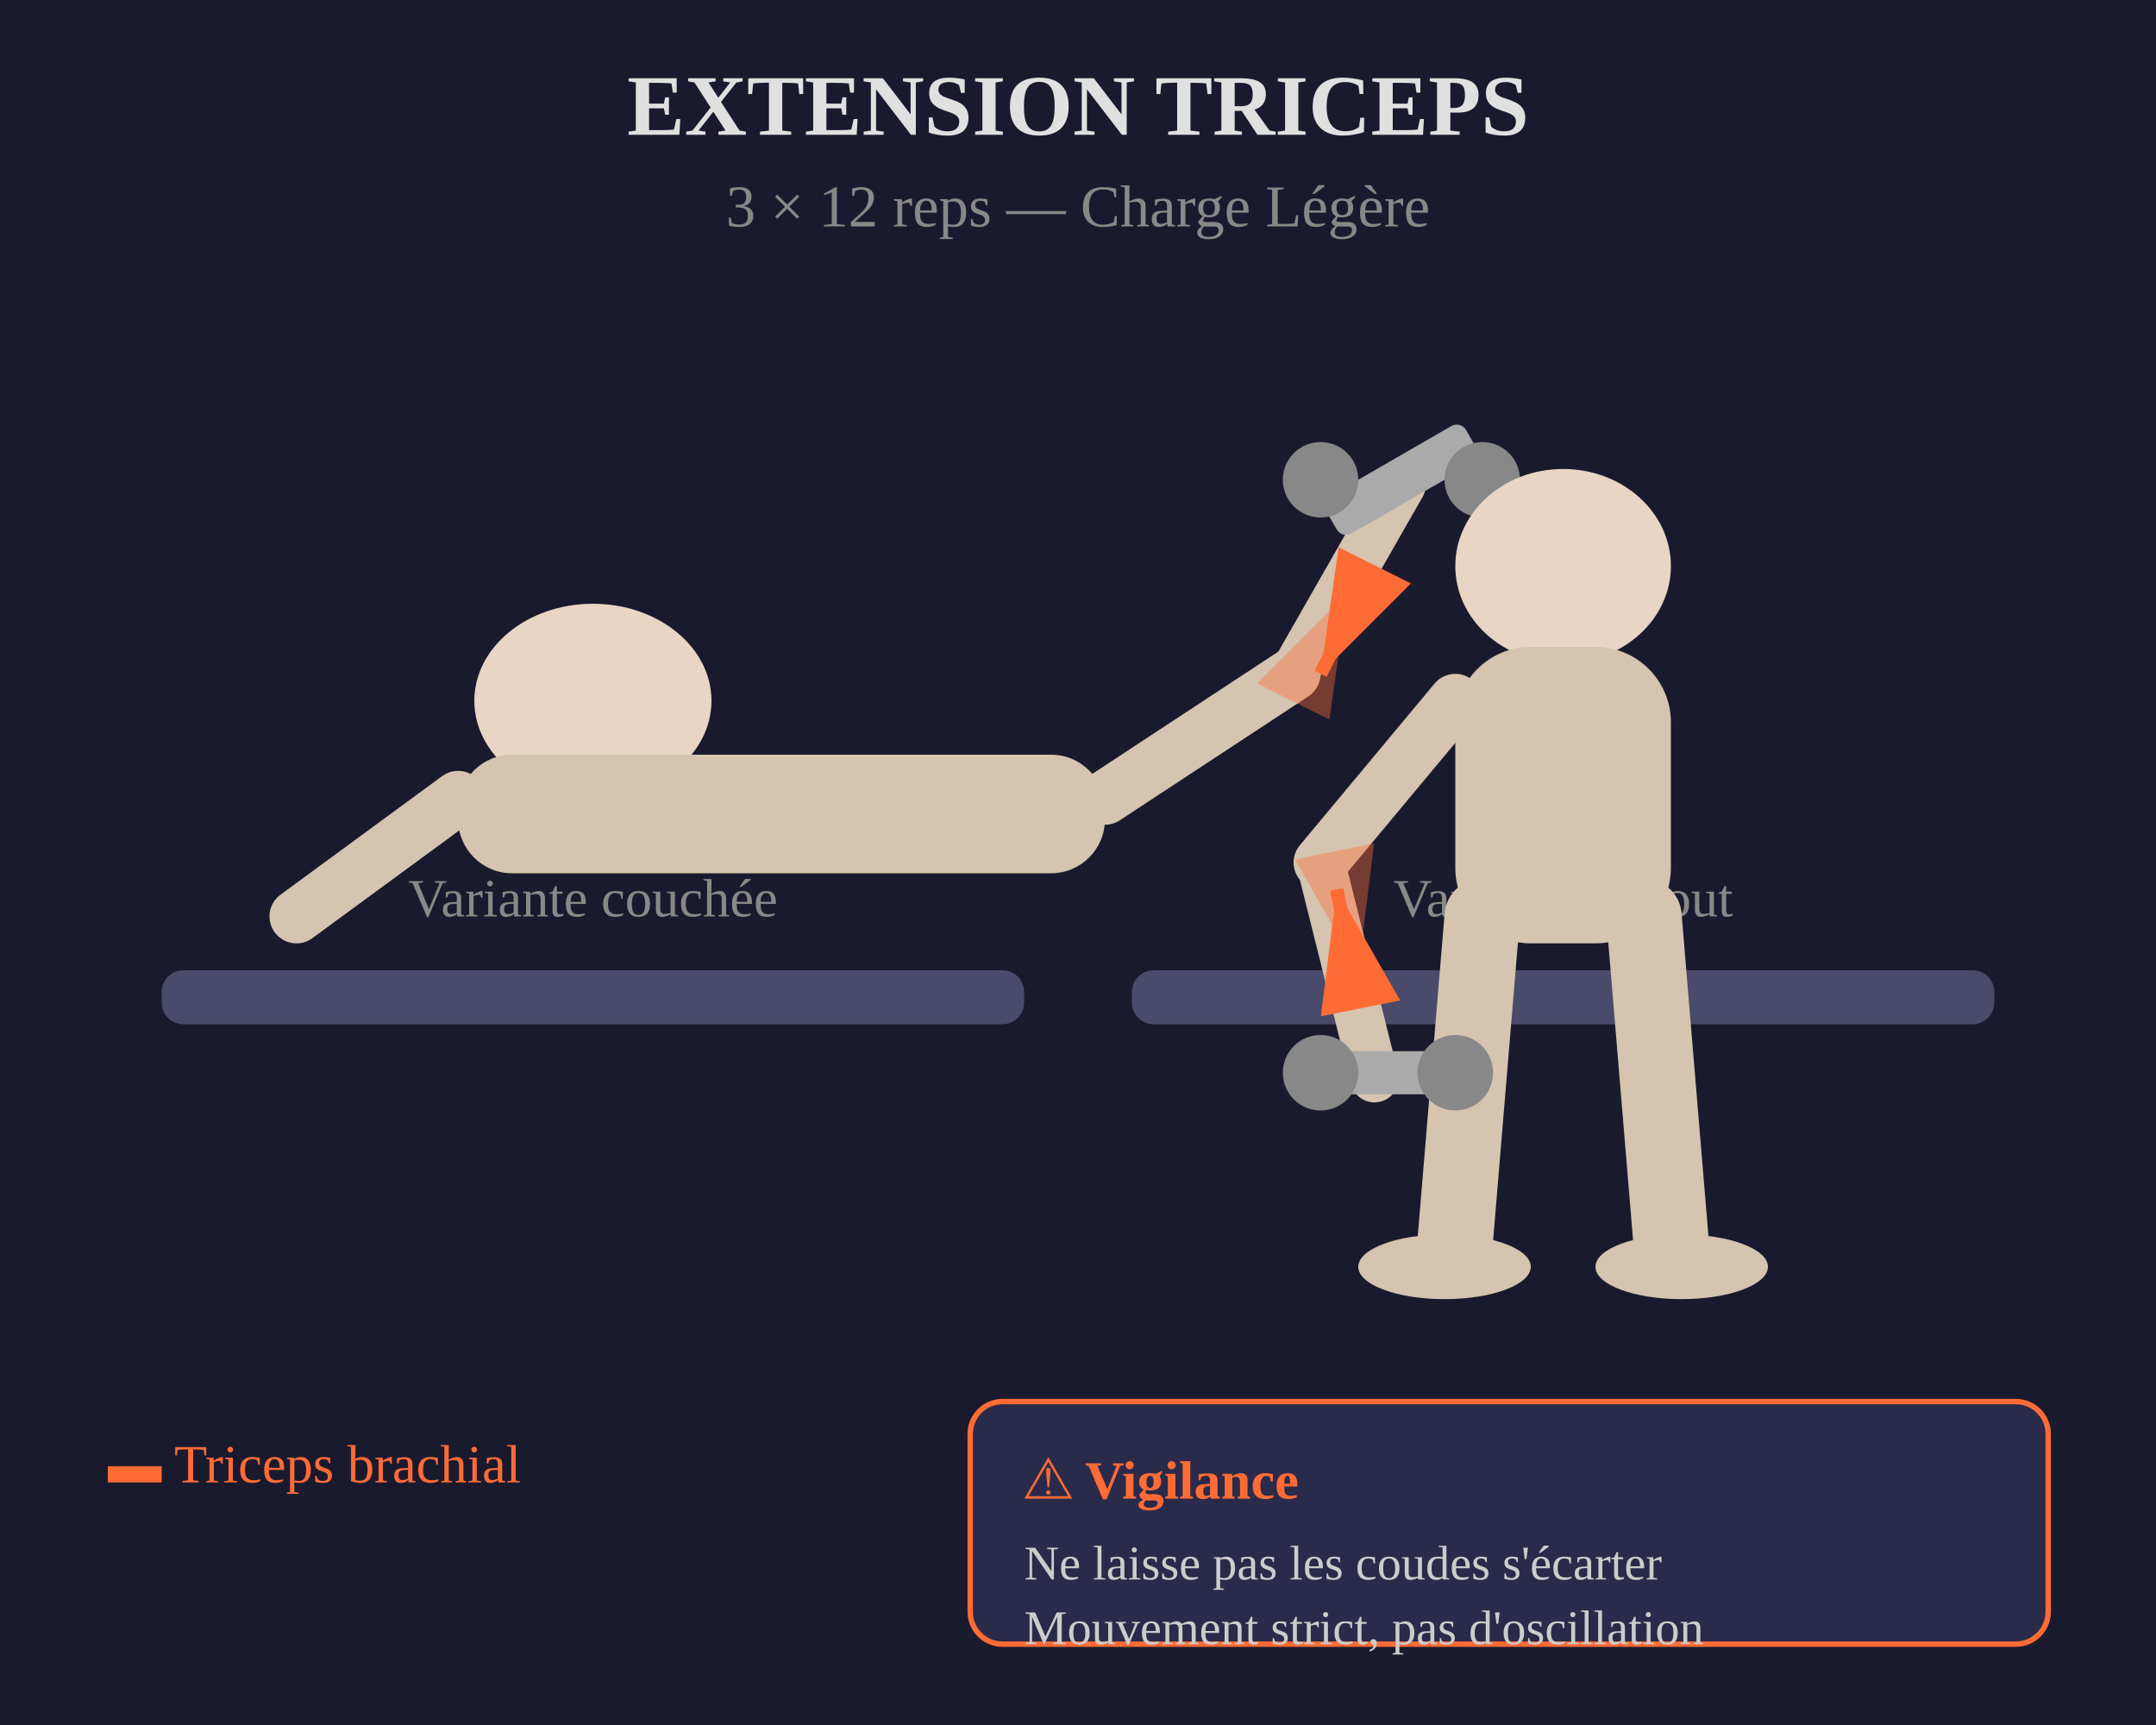
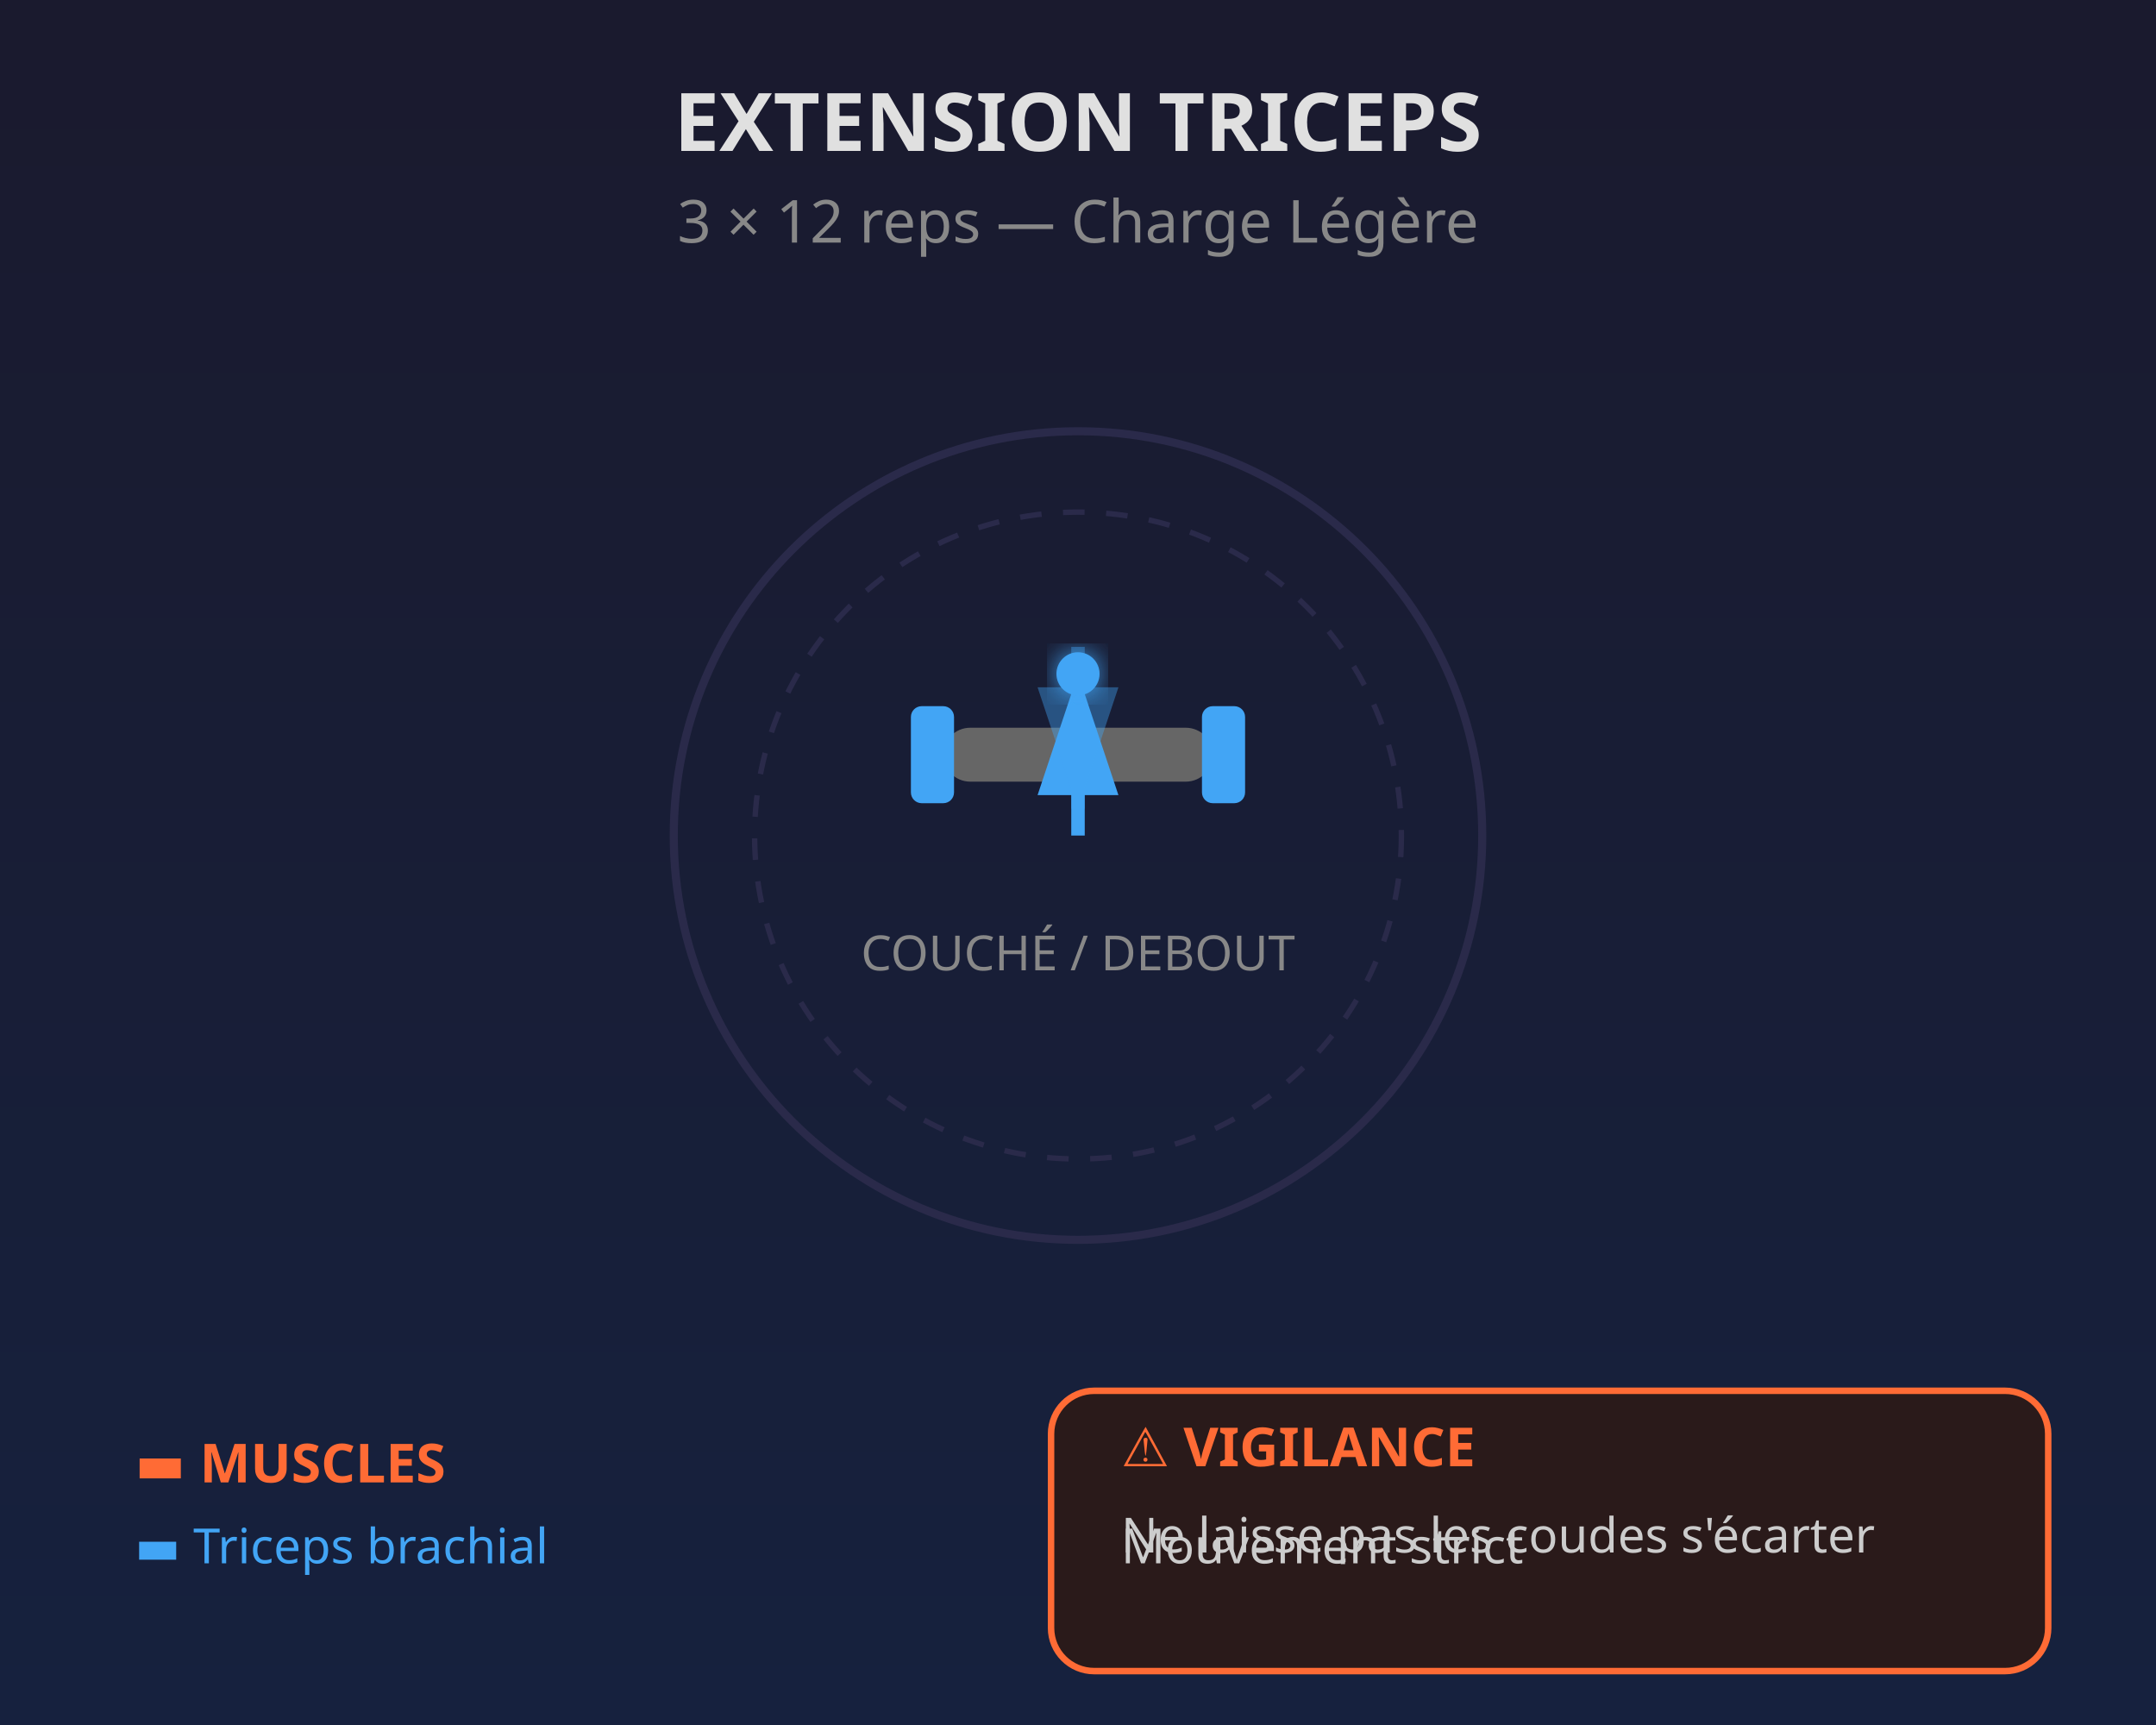
<svg xmlns="http://www.w3.org/2000/svg" viewBox="0 0 400 320" width="400" height="320">
  <defs>
+     <linearGradient id="bgGrad" x1="0" y1="0" x2="0" y2="1">
+       <stop offset="0%" stop-color="#1A1A2E" />
+       <stop offset="100%" stop-color="#16213E" />
+     </linearGradient>
+     <filter id="glow" x="-20%" y="-20%" width="140%" height="140%">
+       <feGaussianBlur stdDeviation="2.5" result="blur" />
+       <feMerge>
+         <feMergeNode in="blur" />
+         <feMergeNode in="SourceGraphic" />
+       </feMerge>
+     </filter>
    <marker id="arrow" markerWidth="10" markerHeight="10" refX="9" refY="3" orient="auto">
-       <path d="M0,0 L0,6 L9,3 z" fill="#FF6B35" />
+       <path d="M0,0 L0,6 L9,3 z" fill="#42A5F5" />
    </marker>
  </defs>
-   <rect width="400" height="320" fill="#1A1A2E" />
-   <text x="200" y="25" text-anchor="middle" fill="#E0E0E0" font-size="16" font-weight="bold">EXTENSION TRICEPS</text>
-   <text x="200" y="42" text-anchor="middle" fill="#888" font-size="11">3 × 12 reps — Charge Légère</text>
-   <rect x="30" y="180" width="160" height="10" rx="4" fill="#4A4A6A" />
-   <text x="110" y="170" text-anchor="middle" fill="#888" font-size="10">Variante couchée</text>
-   <ellipse cx="110" cy="130" rx="22" ry="18" fill="#E8D5C4" />
-   <rect x="85" y="140" width="120" height="22" rx="10" fill="#D4C4B0" />
-   <line x1="205" y1="148" x2="240" y2="125" stroke="#D4C4B0" stroke-width="10" stroke-linecap="round" />
-   <line x1="240" y1="125" x2="260" y2="90" stroke="#D4C4B0" stroke-width="9" stroke-linecap="round" />
-   <rect x="245" y="85" width="30" height="8" rx="2" fill="#AAA" transform="rotate(-30 260 89)" />
-   <circle cx="245" cy="89" r="7" fill="#888" />
-   <circle cx="275" cy="89" r="7" fill="#888" />
-   <line x1="85" y1="148" x2="55" y2="170" stroke="#D4C4B0" stroke-width="10" stroke-linecap="round" />
-   <line x1="255" y1="105" x2="245" y2="125" stroke="#FF6B35" stroke-width="2.5" marker-end="url(#arrow)" />
-   <line x1="240" y1="130" x2="250" y2="110" stroke="#FF6B35" stroke-width="2.5" marker-end="url(#arrow)" opacity="0.4" />
-   <rect x="210" y="180" width="160" height="10" rx="4" fill="#4A4A6A" />
-   <text x="290" y="170" text-anchor="middle" fill="#888" font-size="10">Variante debout</text>
-   <ellipse cx="290" cy="105" rx="20" ry="18" fill="#E8D5C4" />
-   <rect x="270" y="120" width="40" height="55" rx="14" fill="#D4C4B0" />
-   <line x1="275" y1="170" x2="270" y2="230" stroke="#D4C4B0" stroke-width="14" stroke-linecap="round" />
-   <line x1="305" y1="170" x2="310" y2="230" stroke="#D4C4B0" stroke-width="14" stroke-linecap="round" />
-   <ellipse cx="268" cy="235" rx="16" ry="6" fill="#D4C4B0" />
-   <ellipse cx="312" cy="235" rx="16" ry="6" fill="#D4C4B0" />
-   <line x1="270" y1="130" x2="245" y2="160" stroke="#D4C4B0" stroke-width="10" stroke-linecap="round" />
-   <line x1="245" y1="160" x2="255" y2="200" stroke="#D4C4B0" stroke-width="9" stroke-linecap="round" />
-   <rect x="245" y="195" width="25" height="8" rx="2" fill="#AAA" />
-   <circle cx="245" cy="199" r="7" fill="#888" />
-   <circle cx="270" cy="199" r="7" fill="#888" />
-   <line x1="252" y1="185" x2="248" y2="165" stroke="#FF6B35" stroke-width="2.5" marker-end="url(#arrow)" />
-   <line x1="248" y1="160" x2="252" y2="180" stroke="#FF6B35" stroke-width="2.5" marker-end="url(#arrow)" opacity="0.4" />
-   <text x="20" y="275" fill="#FF6B35" font-size="10">▬ Triceps brachial</text>
-   <rect x="180" y="260" width="200" height="45" rx="6" fill="#2A2A4A" stroke="#FF6B35" stroke-width="1" />
-   <text x="190" y="278" fill="#FF6B35" font-size="10" font-weight="bold">⚠ Vigilance</text>
-   <text x="190" y="293" fill="#CCC" font-size="9">Ne laisse pas les coudes s'écarter</text>
-   <text x="190" y="305" fill="#CCC" font-size="9">Mouvement strict, pas d'oscillation</text>
+   <rect width="400" height="320" fill="url(#bgGrad)" />
+   <text x="200" y="28" text-anchor="middle" fill="#E0E0E0" font-size="15" font-weight="bold" font-family="sans-serif">EXTENSION TRICEPS</text>
+   <text x="200" y="45" text-anchor="middle" fill="#888" font-size="11" font-family="sans-serif">3 × 12 reps — Charge Légère</text>
+   <circle cx="200" cy="155" r="75" fill="none" stroke="#2A2A4A" stroke-width="1.5" />
+   <circle cx="200" cy="155" r="60" fill="none" stroke="#2A2A4A" stroke-width="1" stroke-dasharray="4 4" />
+   <rect x="175.0" y="135.0" width="50" height="10" rx="5.0" fill="#666" />
+   <rect x="169.0" y="131.0" width="8" height="18" rx="2" fill="#42A5F5" />
+   <rect x="223.0" y="131.0" width="8" height="18" rx="2" fill="#42A5F5" />
+   <line x1="200" y1="155" x2="200" y2="125" stroke="#42A5F5" stroke-width="2.5" marker-end="url(#arrow)" opacity="1" />
+   <line x1="200" y1="120" x2="200" y2="150" stroke="#42A5F5" stroke-width="2.5" marker-end="url(#arrow)" opacity="0.4" />
+   <circle cx="200" cy="125" r="4" fill="#42A5F5" filter="url(#glow)" />
+   <text x="200" y="180" text-anchor="middle" fill="#888" font-size="9" font-family="sans-serif">COUCHÉ / DEBOUT</text>
+   <text x="25" y="275" fill="#FF6B35" font-size="10" font-weight="bold" font-family="sans-serif">▬ MUSCLES</text>
+   <text x="25" y="290" fill="#42A5F5" font-size="9" font-family="sans-serif">▬ Triceps brachial</text>
+   <rect x="195" y="258" width="185" height="52" rx="8" fill="#2A1A1A" stroke="#FF6B35" stroke-width="1.2" />
+   <text x="208" y="272" fill="#FF6B35" font-size="10" font-weight="bold" font-family="sans-serif">⚠ VIGILANCE</text>
+   <text x="208" y="288" fill="#CCC" font-size="9" font-family="sans-serif">Ne laisse pas les coudes s'écarter</text>
+   <text x="208" y="290" fill="#CCC" font-size="9" font-family="sans-serif">Mouvement strict</text>
</svg>
